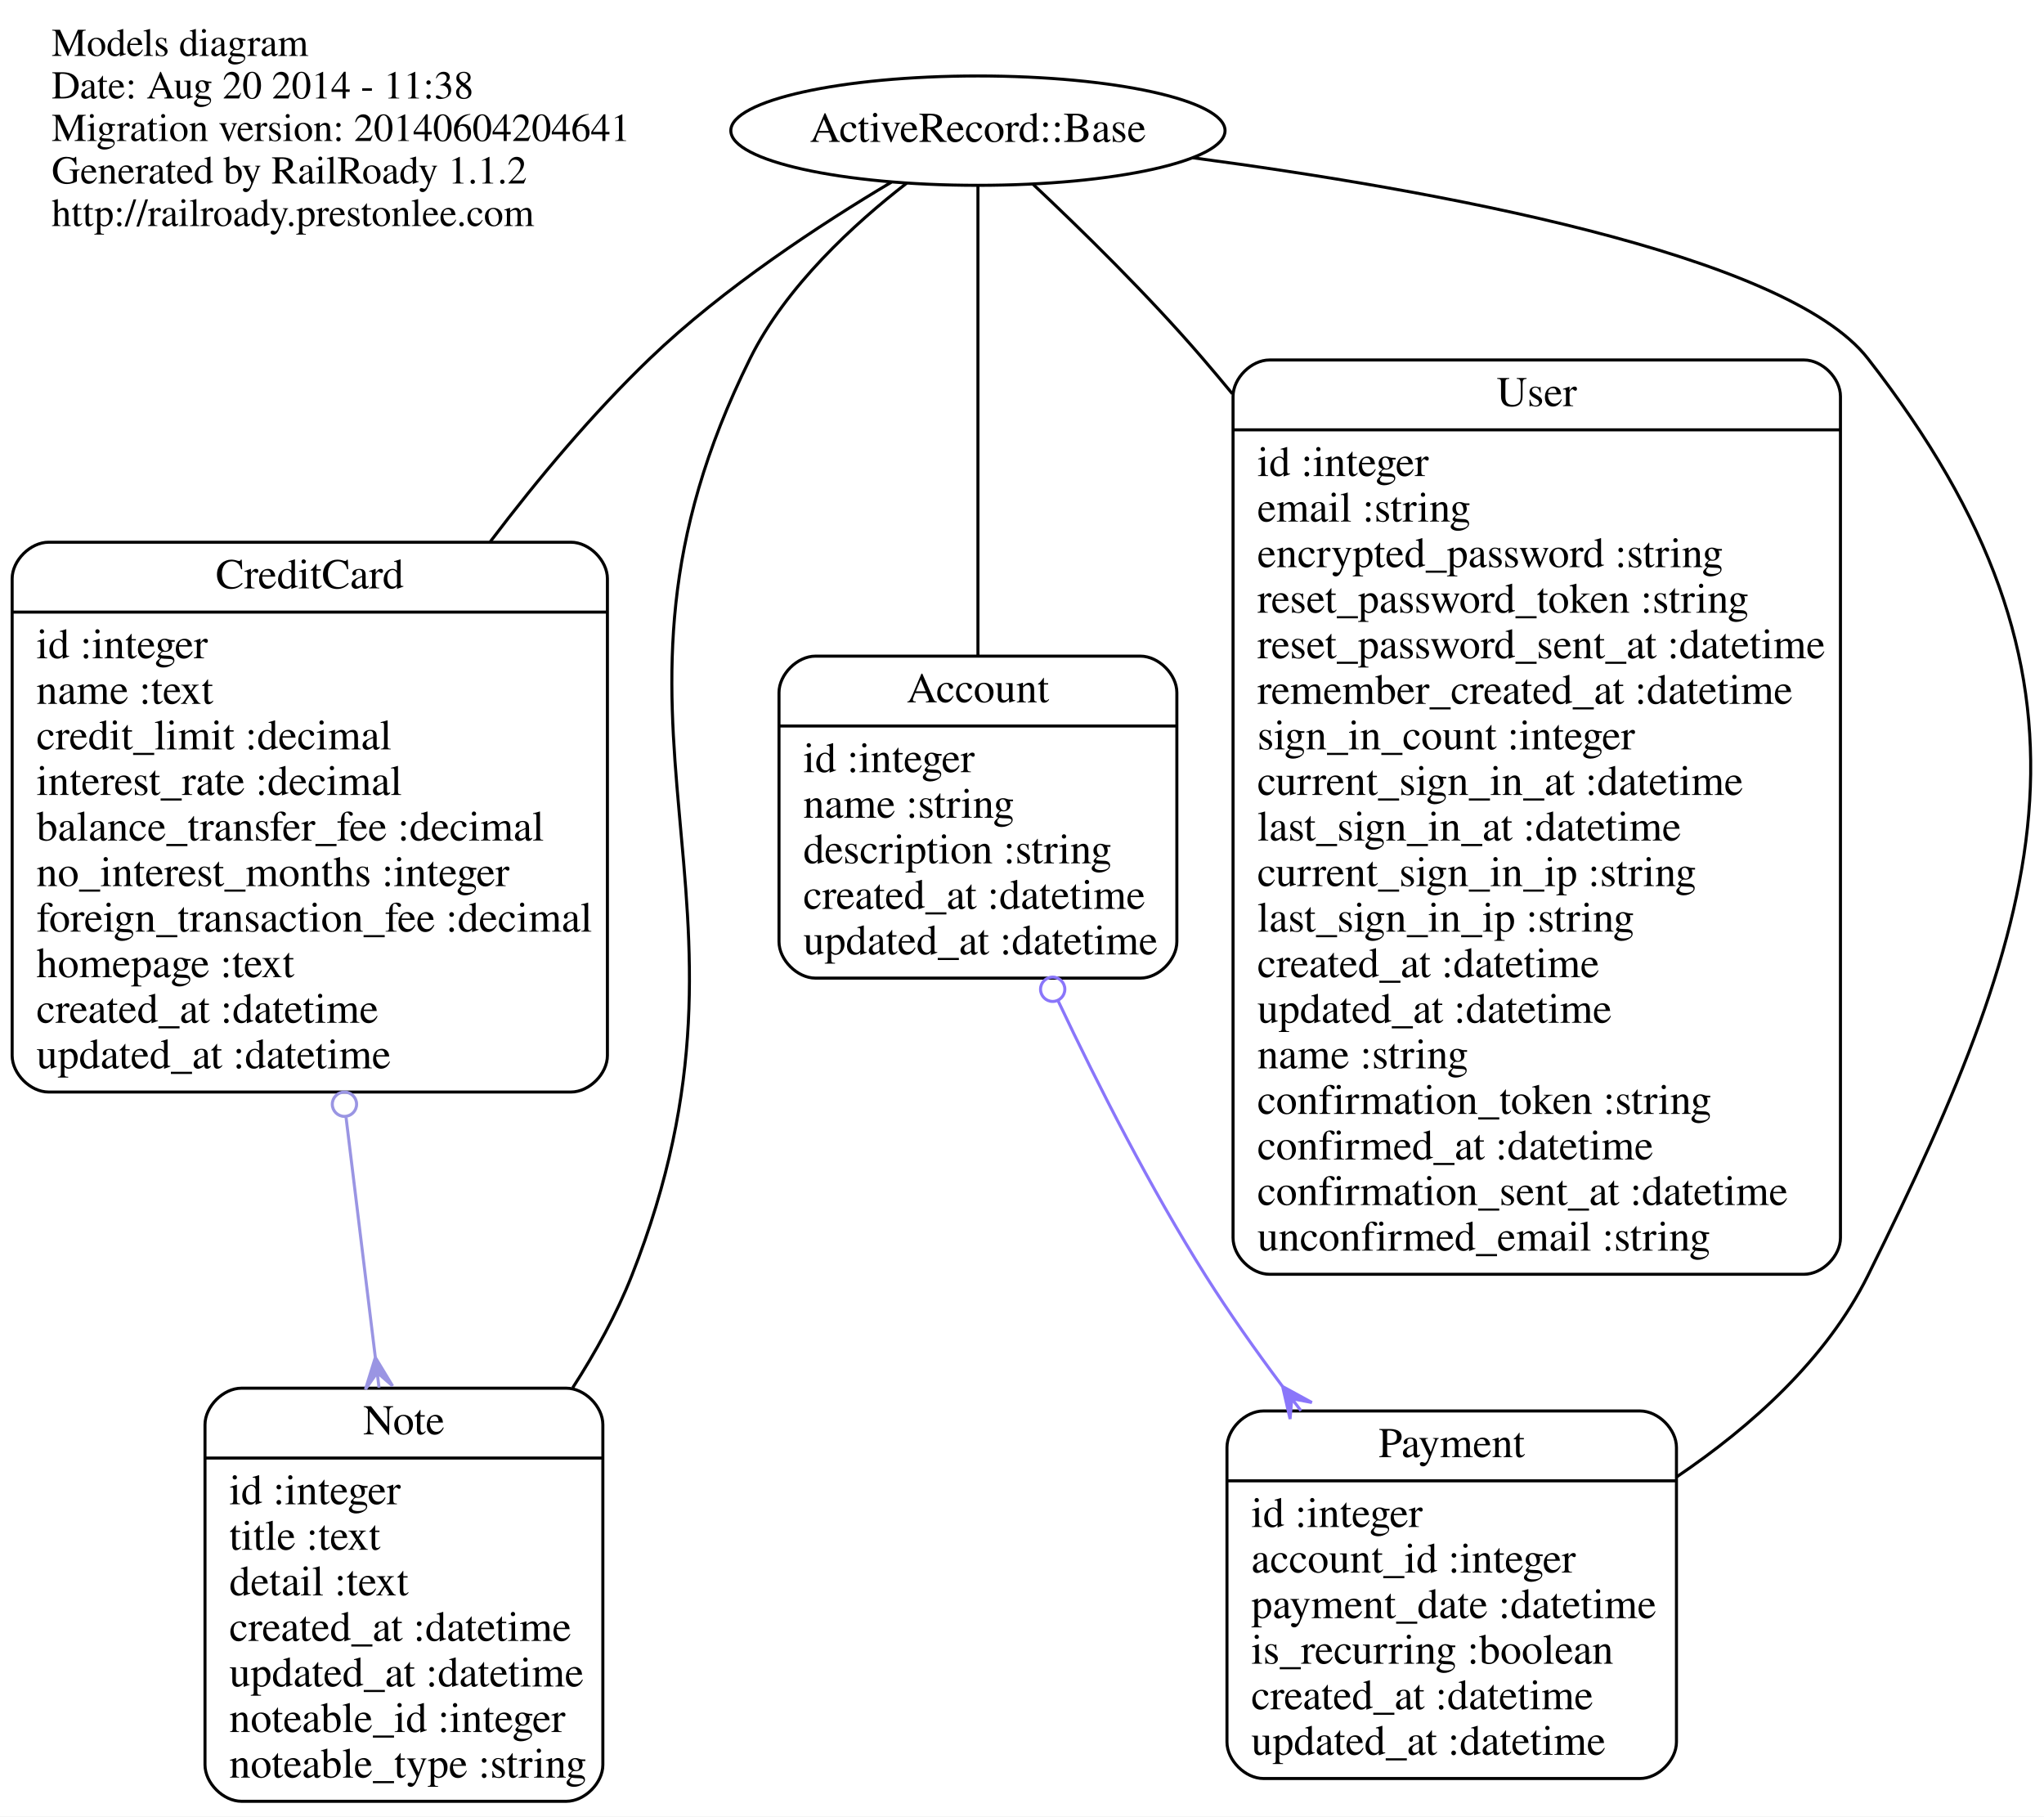
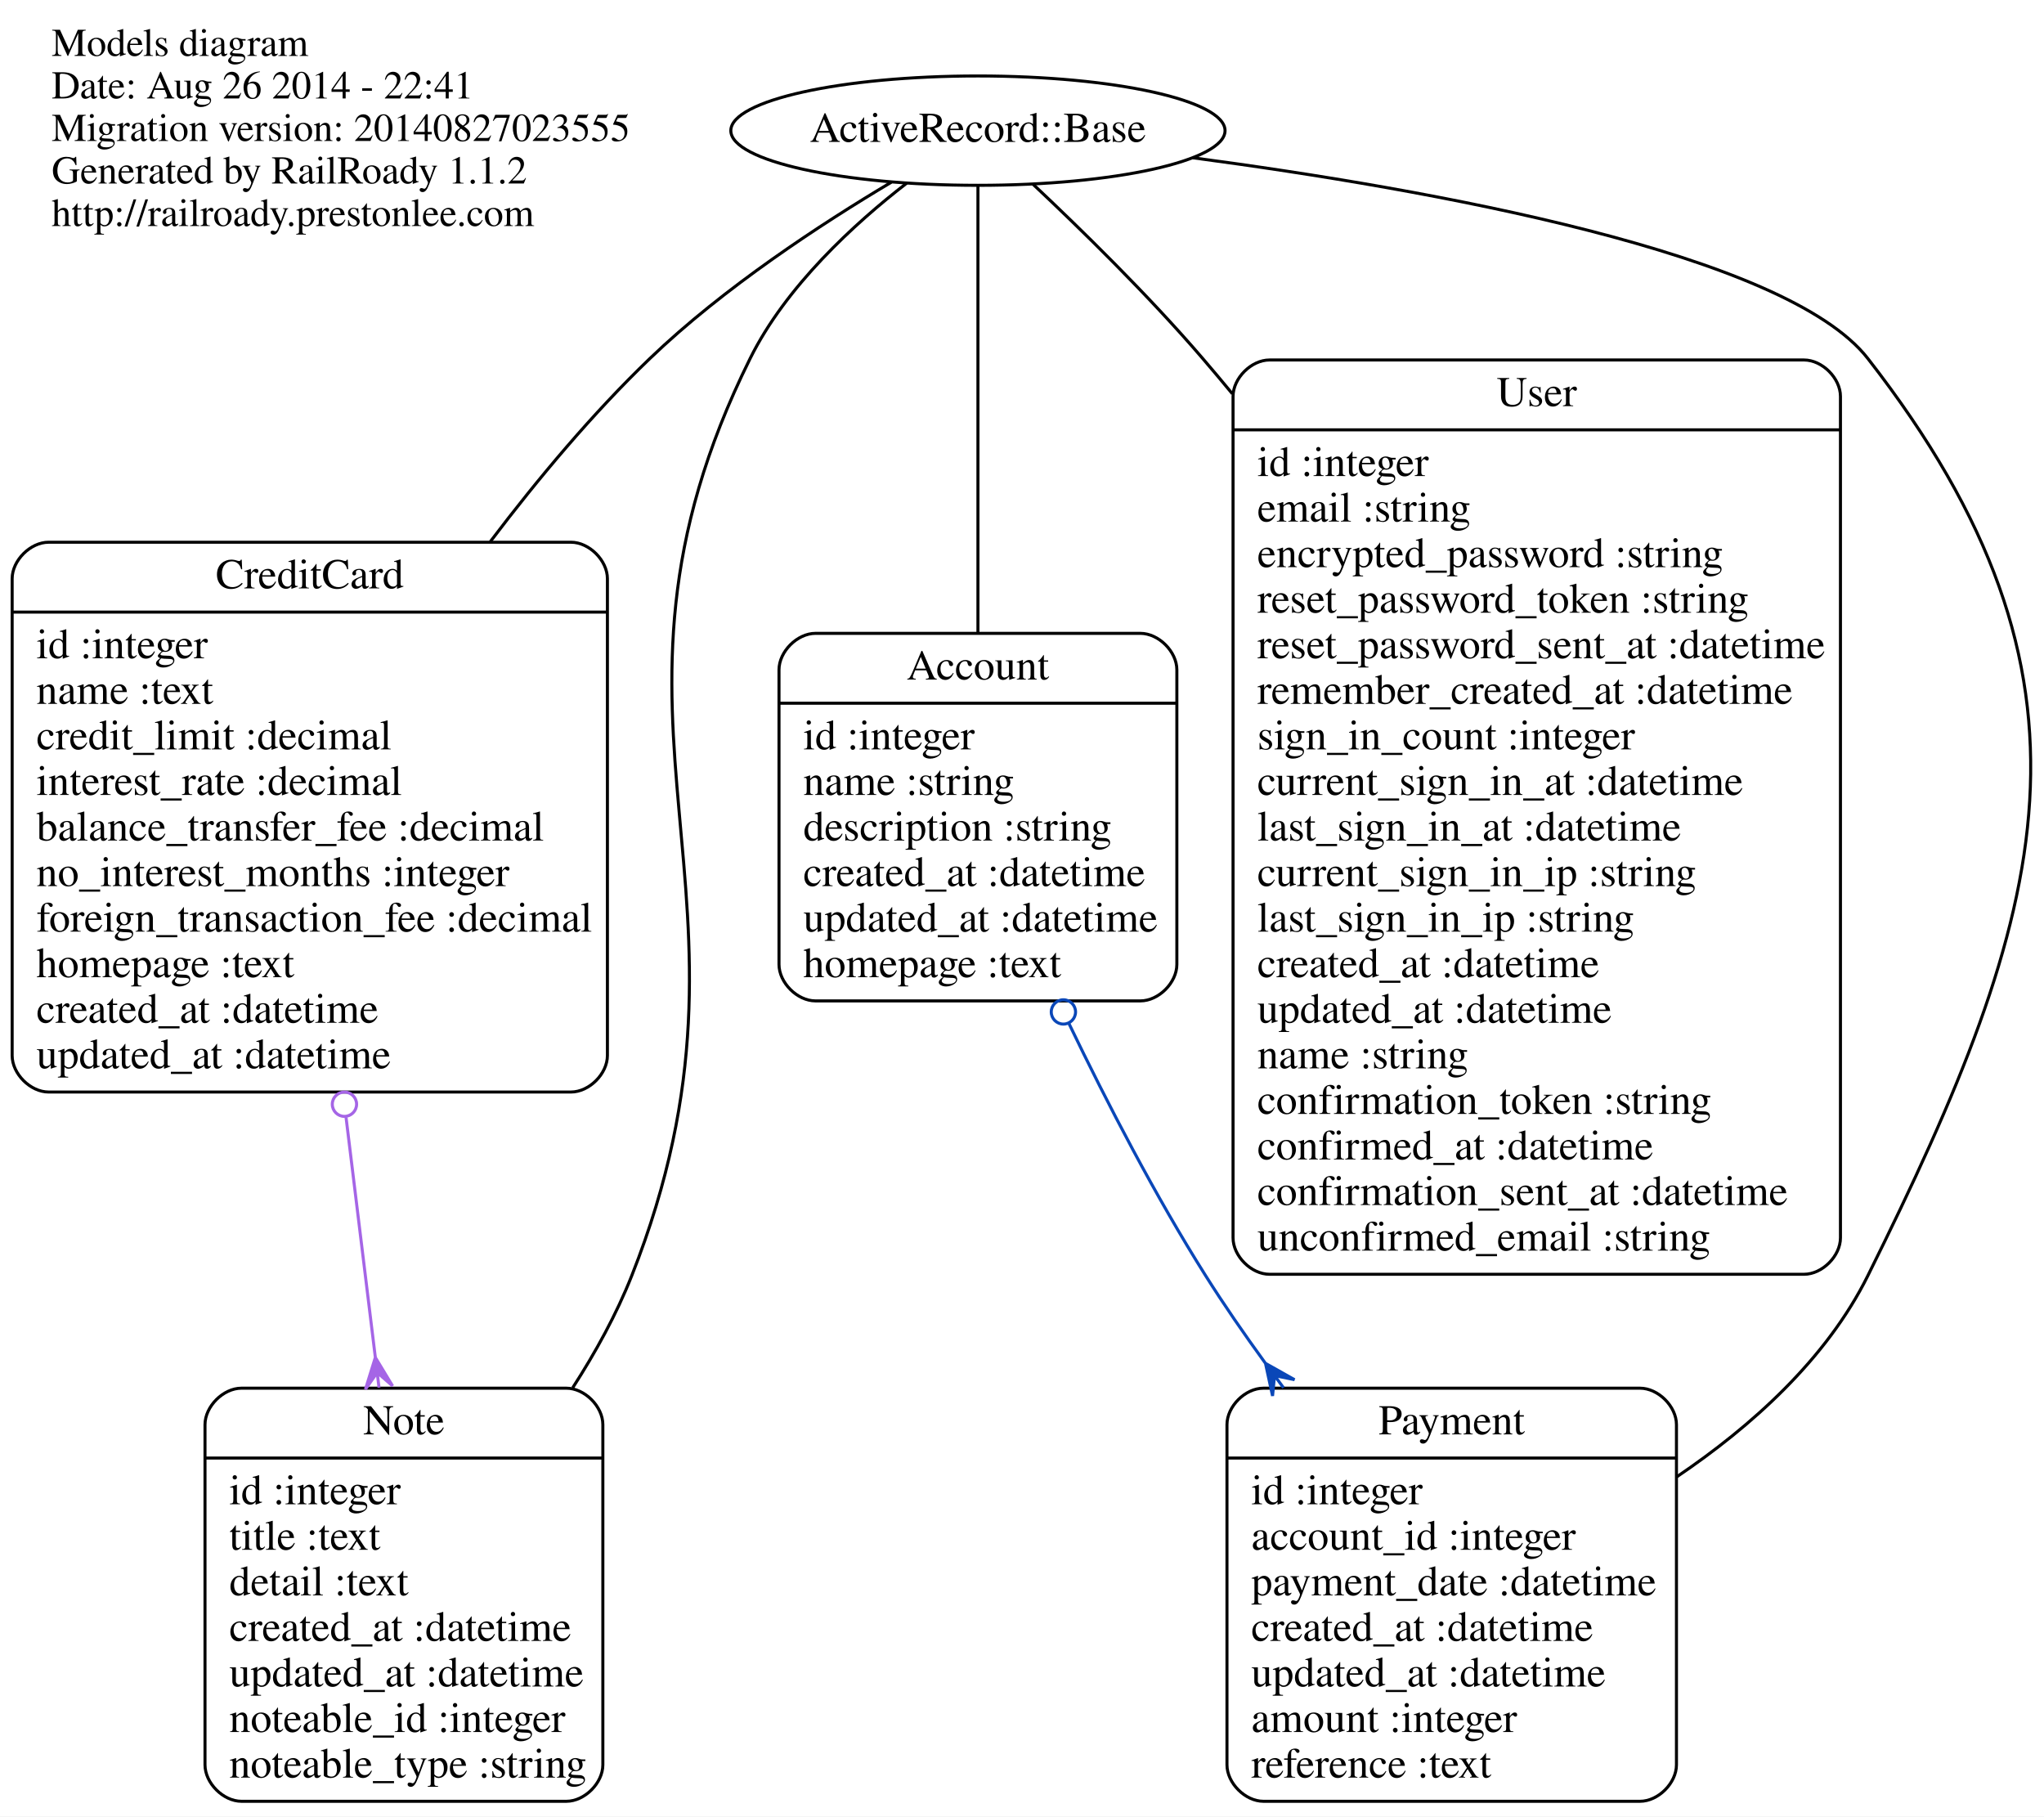
<svg xmlns="http://www.w3.org/2000/svg" width="673pt" height="598pt" viewBox="0.00 0.00 673.02 598.00">
  <g id="graph0" class="graph" transform="scale(1 1) rotate(0) translate(4 594)">
    <polygon fill="white" stroke="none" points="-4,4 -4,-594 669.019,-594 669.019,4 -4,4" />
    <g id="node1" class="node">
      <text text-anchor="start" x="13" y="-575.6" font-family="Times,serif" font-size="13.00">Models diagram</text>
-       <text text-anchor="start" x="13" y="-561.6" font-family="Times,serif" font-size="13.00">Date: Aug 20 2014 - 11:38</text>
-       <text text-anchor="start" x="13" y="-547.6" font-family="Times,serif" font-size="13.00">Migration version: 20140604204641</text>
+       <text text-anchor="start" x="13" y="-561.6" font-family="Times,serif" font-size="13.00">Date: Aug 26 2014 - 22:41</text>
+       <text text-anchor="start" x="13" y="-547.6" font-family="Times,serif" font-size="13.00">Migration version: 20140827023555</text>
      <text text-anchor="start" x="13" y="-533.6" font-family="Times,serif" font-size="13.00">Generated by RailRoady 1.1.2</text>
      <text text-anchor="start" x="13" y="-519.6" font-family="Times,serif" font-size="13.00">http://railroady.prestonlee.com</text>
    </g>
    <g id="node2" class="node">
      <path fill="none" stroke="black" d="M12,-234.5C12,-234.5 184,-234.5 184,-234.5 190,-234.5 196,-240.5 196,-246.5 196,-246.5 196,-403.5 196,-403.5 196,-409.5 190,-415.5 184,-415.5 184,-415.5 12,-415.5 12,-415.5 6,-415.5 0,-409.5 0,-403.5 0,-403.5 0,-246.5 0,-246.5 0,-240.5 6,-234.5 12,-234.5" />
      <text text-anchor="middle" x="98" y="-400.3" font-family="Times,serif" font-size="14.00">CreditCard</text>
      <polyline fill="none" stroke="black" points="0,-392.5 196,-392.5 " />
      <text text-anchor="start" x="8" y="-377.3" font-family="Times,serif" font-size="14.00">id :integer</text>
      <text text-anchor="start" x="8" y="-362.3" font-family="Times,serif" font-size="14.00">name :text</text>
      <text text-anchor="start" x="8" y="-347.3" font-family="Times,serif" font-size="14.00">credit_limit :decimal</text>
      <text text-anchor="start" x="8" y="-332.3" font-family="Times,serif" font-size="14.00">interest_rate :decimal</text>
      <text text-anchor="start" x="8" y="-317.3" font-family="Times,serif" font-size="14.00">balance_transfer_fee :decimal</text>
      <text text-anchor="start" x="8" y="-302.3" font-family="Times,serif" font-size="14.00">no_interest_months :integer</text>
      <text text-anchor="start" x="8" y="-287.3" font-family="Times,serif" font-size="14.00">foreign_transaction_fee :decimal</text>
      <text text-anchor="start" x="8" y="-272.3" font-family="Times,serif" font-size="14.00">homepage :text</text>
      <text text-anchor="start" x="8" y="-257.3" font-family="Times,serif" font-size="14.00">created_at :datetime</text>
      <text text-anchor="start" x="8" y="-242.3" font-family="Times,serif" font-size="14.00">updated_at :datetime</text>
    </g>
    <g id="node3" class="node">
      <path fill="none" stroke="black" d="M75.5,-1C75.5,-1 182.5,-1 182.5,-1 188.5,-1 194.5,-7 194.5,-13 194.5,-13 194.5,-125 194.5,-125 194.5,-131 188.5,-137 182.5,-137 182.5,-137 75.5,-137 75.5,-137 69.5,-137 63.5,-131 63.5,-125 63.5,-125 63.5,-13 63.5,-13 63.5,-7 69.5,-1 75.5,-1" />
      <text text-anchor="middle" x="129" y="-121.8" font-family="Times,serif" font-size="14.00">Note</text>
      <polyline fill="none" stroke="black" points="63.5,-114 194.5,-114 " />
      <text text-anchor="start" x="71.5" y="-98.8" font-family="Times,serif" font-size="14.00">id :integer</text>
      <text text-anchor="start" x="71.5" y="-83.8" font-family="Times,serif" font-size="14.00">title :text</text>
      <text text-anchor="start" x="71.5" y="-68.8" font-family="Times,serif" font-size="14.00">detail :text</text>
      <text text-anchor="start" x="71.5" y="-53.8" font-family="Times,serif" font-size="14.00">created_at :datetime</text>
      <text text-anchor="start" x="71.5" y="-38.8" font-family="Times,serif" font-size="14.00">updated_at :datetime</text>
      <text text-anchor="start" x="71.5" y="-23.8" font-family="Times,serif" font-size="14.00">noteable_id :integer</text>
      <text text-anchor="start" x="71.5" y="-8.8" font-family="Times,serif" font-size="14.00">noteable_type :string</text>
    </g>
    <g id="edge1" class="edge">
-       <path fill="none" stroke="#9a95e3" d="M109.945,-226.129C113.134,-200 116.535,-172.132 119.568,-147.28" />
-       <ellipse fill="none" stroke="#9a95e3" cx="109.414" cy="-230.479" rx="4" ry="4" />
-       <polygon fill="#9a95e3" stroke="#9a95e3" points="119.588,-147.119 125.266,-137.738 120.194,-142.156 120.799,-137.192 120.799,-137.192 120.799,-137.192 120.194,-142.156 116.332,-136.647 119.588,-147.119 119.588,-147.119" />
+       <path fill="none" stroke="#a565e6" d="M109.945,-226.129C113.134,-200 116.535,-172.132 119.568,-147.28" />
+       <ellipse fill="none" stroke="#a565e6" cx="109.414" cy="-230.479" rx="4" ry="4" />
+       <polygon fill="#a565e6" stroke="#a565e6" points="119.588,-147.119 125.266,-137.738 120.194,-142.156 120.799,-137.192 120.799,-137.192 120.799,-137.192 120.194,-142.156 116.332,-136.647 119.588,-147.119 119.588,-147.119" />
    </g>
    <g id="node4" class="node">
-       <path fill="none" stroke="black" d="M264.5,-272C264.5,-272 371.5,-272 371.5,-272 377.5,-272 383.5,-278 383.5,-284 383.5,-284 383.5,-366 383.5,-366 383.5,-372 377.5,-378 371.5,-378 371.5,-378 264.5,-378 264.5,-378 258.5,-378 252.5,-372 252.5,-366 252.5,-366 252.5,-284 252.5,-284 252.5,-278 258.5,-272 264.5,-272" />
-       <text text-anchor="middle" x="318" y="-362.8" font-family="Times,serif" font-size="14.00">Account</text>
-       <polyline fill="none" stroke="black" points="252.5,-355 383.5,-355 " />
-       <text text-anchor="start" x="260.5" y="-339.8" font-family="Times,serif" font-size="14.00">id :integer</text>
-       <text text-anchor="start" x="260.5" y="-324.8" font-family="Times,serif" font-size="14.00">name :string</text>
-       <text text-anchor="start" x="260.5" y="-309.8" font-family="Times,serif" font-size="14.00">description :string</text>
-       <text text-anchor="start" x="260.5" y="-294.8" font-family="Times,serif" font-size="14.00">created_at :datetime</text>
-       <text text-anchor="start" x="260.5" y="-279.8" font-family="Times,serif" font-size="14.00">updated_at :datetime</text>
+       <path fill="none" stroke="black" d="M264.5,-264.5C264.5,-264.5 371.5,-264.5 371.5,-264.5 377.5,-264.5 383.5,-270.5 383.5,-276.5 383.5,-276.5 383.5,-373.5 383.5,-373.5 383.5,-379.5 377.5,-385.5 371.5,-385.5 371.5,-385.5 264.5,-385.5 264.5,-385.5 258.5,-385.5 252.5,-379.5 252.5,-373.5 252.5,-373.5 252.5,-276.5 252.5,-276.5 252.5,-270.5 258.5,-264.5 264.5,-264.5" />
+       <text text-anchor="middle" x="318" y="-370.3" font-family="Times,serif" font-size="14.00">Account</text>
+       <polyline fill="none" stroke="black" points="252.5,-362.5 383.5,-362.5 " />
+       <text text-anchor="start" x="260.5" y="-347.3" font-family="Times,serif" font-size="14.00">id :integer</text>
+       <text text-anchor="start" x="260.5" y="-332.3" font-family="Times,serif" font-size="14.00">name :string</text>
+       <text text-anchor="start" x="260.5" y="-317.3" font-family="Times,serif" font-size="14.00">description :string</text>
+       <text text-anchor="start" x="260.5" y="-302.3" font-family="Times,serif" font-size="14.00">created_at :datetime</text>
+       <text text-anchor="start" x="260.5" y="-287.3" font-family="Times,serif" font-size="14.00">updated_at :datetime</text>
+       <text text-anchor="start" x="260.5" y="-272.3" font-family="Times,serif" font-size="14.00">homepage :text</text>
    </g>
    <g id="node6" class="node">
-       <path fill="none" stroke="black" d="M412,-8.5C412,-8.5 536,-8.5 536,-8.5 542,-8.5 548,-14.5 548,-20.5 548,-20.5 548,-117.5 548,-117.5 548,-123.5 542,-129.5 536,-129.5 536,-129.5 412,-129.5 412,-129.5 406,-129.5 400,-123.5 400,-117.5 400,-117.5 400,-20.5 400,-20.5 400,-14.5 406,-8.5 412,-8.5" />
-       <text text-anchor="middle" x="474" y="-114.3" font-family="Times,serif" font-size="14.00">Payment</text>
-       <polyline fill="none" stroke="black" points="400,-106.5 548,-106.5 " />
-       <text text-anchor="start" x="408" y="-91.3" font-family="Times,serif" font-size="14.00">id :integer</text>
-       <text text-anchor="start" x="408" y="-76.3" font-family="Times,serif" font-size="14.00">account_id :integer</text>
-       <text text-anchor="start" x="408" y="-61.3" font-family="Times,serif" font-size="14.00">payment_date :datetime</text>
-       <text text-anchor="start" x="408" y="-46.3" font-family="Times,serif" font-size="14.00">is_recurring :boolean</text>
-       <text text-anchor="start" x="408" y="-31.3" font-family="Times,serif" font-size="14.00">created_at :datetime</text>
-       <text text-anchor="start" x="408" y="-16.3" font-family="Times,serif" font-size="14.00">updated_at :datetime</text>
+       <path fill="none" stroke="black" d="M412,-1C412,-1 536,-1 536,-1 542,-1 548,-7 548,-13 548,-13 548,-125 548,-125 548,-131 542,-137 536,-137 536,-137 412,-137 412,-137 406,-137 400,-131 400,-125 400,-125 400,-13 400,-13 400,-7 406,-1 412,-1" />
+       <text text-anchor="middle" x="474" y="-121.8" font-family="Times,serif" font-size="14.00">Payment</text>
+       <polyline fill="none" stroke="black" points="400,-114 548,-114 " />
+       <text text-anchor="start" x="408" y="-98.8" font-family="Times,serif" font-size="14.00">id :integer</text>
+       <text text-anchor="start" x="408" y="-83.8" font-family="Times,serif" font-size="14.00">account_id :integer</text>
+       <text text-anchor="start" x="408" y="-68.8" font-family="Times,serif" font-size="14.00">payment_date :datetime</text>
+       <text text-anchor="start" x="408" y="-53.8" font-family="Times,serif" font-size="14.00">created_at :datetime</text>
+       <text text-anchor="start" x="408" y="-38.8" font-family="Times,serif" font-size="14.00">updated_at :datetime</text>
+       <text text-anchor="start" x="408" y="-23.8" font-family="Times,serif" font-size="14.00">amount :integer</text>
+       <text text-anchor="start" x="408" y="-8.8" font-family="Times,serif" font-size="14.00">reference :text</text>
    </g>
    <g id="edge4" class="edge">
-       <path fill="none" stroke="#8a76fa" d="M344.393,-264.537C357.723,-236.38 374.893,-202.71 393,-174 400.638,-161.89 409.38,-149.487 418.231,-137.658" />
-       <ellipse fill="none" stroke="#8a76fa" cx="342.614" cy="-268.325" rx="4" ry="4" />
-       <polygon fill="#8a76fa" stroke="#8a76fa" points="418.321,-137.54 427.949,-132.291 421.342,-133.556 424.364,-129.572 424.364,-129.572 424.364,-129.572 421.342,-133.556 420.778,-126.853 418.321,-137.54 418.321,-137.54" />
+       <path fill="none" stroke="#0a47b8" d="M347.94,-257.106C360.704,-230.587 376.461,-200.225 393,-174 398.996,-164.493 405.673,-154.806 412.548,-145.358" />
+       <ellipse fill="none" stroke="#0a47b8" cx="346.144" cy="-260.868" rx="4" ry="4" />
+       <polygon fill="#0a47b8" stroke="#0a47b8" points="412.687,-145.17 422.248,-139.801 415.658,-141.149 418.629,-137.127 418.629,-137.127 418.629,-137.127 415.658,-141.149 415.01,-134.453 412.687,-145.17 412.687,-145.17" />
    </g>
    <g id="node5" class="node">
      <path fill="none" stroke="black" d="M414,-174.5C414,-174.5 590,-174.5 590,-174.5 596,-174.5 602,-180.5 602,-186.5 602,-186.5 602,-463.5 602,-463.5 602,-469.5 596,-475.5 590,-475.5 590,-475.5 414,-475.5 414,-475.5 408,-475.5 402,-469.5 402,-463.5 402,-463.5 402,-186.5 402,-186.5 402,-180.5 408,-174.5 414,-174.5" />
      <text text-anchor="middle" x="502" y="-460.3" font-family="Times,serif" font-size="14.00">User</text>
      <polyline fill="none" stroke="black" points="402,-452.5 602,-452.5 " />
      <text text-anchor="start" x="410" y="-437.3" font-family="Times,serif" font-size="14.00">id :integer</text>
      <text text-anchor="start" x="410" y="-422.3" font-family="Times,serif" font-size="14.00">email :string</text>
      <text text-anchor="start" x="410" y="-407.3" font-family="Times,serif" font-size="14.00">encrypted_password :string</text>
      <text text-anchor="start" x="410" y="-392.3" font-family="Times,serif" font-size="14.00">reset_password_token :string</text>
      <text text-anchor="start" x="410" y="-377.3" font-family="Times,serif" font-size="14.00">reset_password_sent_at :datetime</text>
      <text text-anchor="start" x="410" y="-362.3" font-family="Times,serif" font-size="14.00">remember_created_at :datetime</text>
      <text text-anchor="start" x="410" y="-347.3" font-family="Times,serif" font-size="14.00">sign_in_count :integer</text>
      <text text-anchor="start" x="410" y="-332.3" font-family="Times,serif" font-size="14.00">current_sign_in_at :datetime</text>
      <text text-anchor="start" x="410" y="-317.3" font-family="Times,serif" font-size="14.00">last_sign_in_at :datetime</text>
      <text text-anchor="start" x="410" y="-302.3" font-family="Times,serif" font-size="14.00">current_sign_in_ip :string</text>
      <text text-anchor="start" x="410" y="-287.3" font-family="Times,serif" font-size="14.00">last_sign_in_ip :string</text>
      <text text-anchor="start" x="410" y="-272.3" font-family="Times,serif" font-size="14.00">created_at :datetime</text>
      <text text-anchor="start" x="410" y="-257.3" font-family="Times,serif" font-size="14.00">updated_at :datetime</text>
      <text text-anchor="start" x="410" y="-242.3" font-family="Times,serif" font-size="14.00">name :string</text>
      <text text-anchor="start" x="410" y="-227.3" font-family="Times,serif" font-size="14.00">confirmation_token :string</text>
      <text text-anchor="start" x="410" y="-212.3" font-family="Times,serif" font-size="14.00">confirmed_at :datetime</text>
      <text text-anchor="start" x="410" y="-197.3" font-family="Times,serif" font-size="14.00">confirmation_sent_at :datetime</text>
      <text text-anchor="start" x="410" y="-182.3" font-family="Times,serif" font-size="14.00">unconfirmed_email :string</text>
    </g>
    <g id="node7" class="node">
      <ellipse fill="none" stroke="black" cx="318" cy="-551" rx="81.365" ry="18" />
      <text text-anchor="middle" x="318" y="-547.3" font-family="Times,serif" font-size="14.00">ActiveRecord::Base</text>
    </g>
    <g id="edge2" class="edge">
      <path fill="none" stroke="black" d="M289.509,-534.041C266.57,-520.391 234.265,-499.298 210,-476 191.245,-457.993 173.275,-436.591 157.43,-415.676" />
    </g>
    <g id="edge3" class="edge">
      <path fill="none" stroke="black" d="M294.572,-533.73C277.278,-520.347 254.781,-499.763 243,-476 182.885,-354.747 253.772,-299.852 204,-174 199.006,-161.373 192.134,-148.858 184.562,-137.119" />
    </g>
    <g id="edge5" class="edge">
-       <path fill="none" stroke="black" d="M318,-532.795C318,-500.115 318,-427.882 318,-378.069" />
+       <path fill="none" stroke="black" d="M318,-532.795C318,-501.754 318,-435.028 318,-385.726" />
    </g>
    <g id="edge6" class="edge">
      <path fill="none" stroke="black" d="M336.119,-533.374C351.6,-518.826 374.136,-496.822 392,-476 395.259,-472.201 398.527,-468.312 401.79,-464.358" />
    </g>
    <g id="edge7" class="edge">
      <path fill="none" stroke="black" d="M388.811,-542.059C466.548,-531.711 583.96,-510.718 611,-476 693.475,-370.106 670.677,-294.226 611,-174 597.391,-146.584 572.717,-124.449 548.021,-107.762" />
    </g>
  </g>
</svg>
